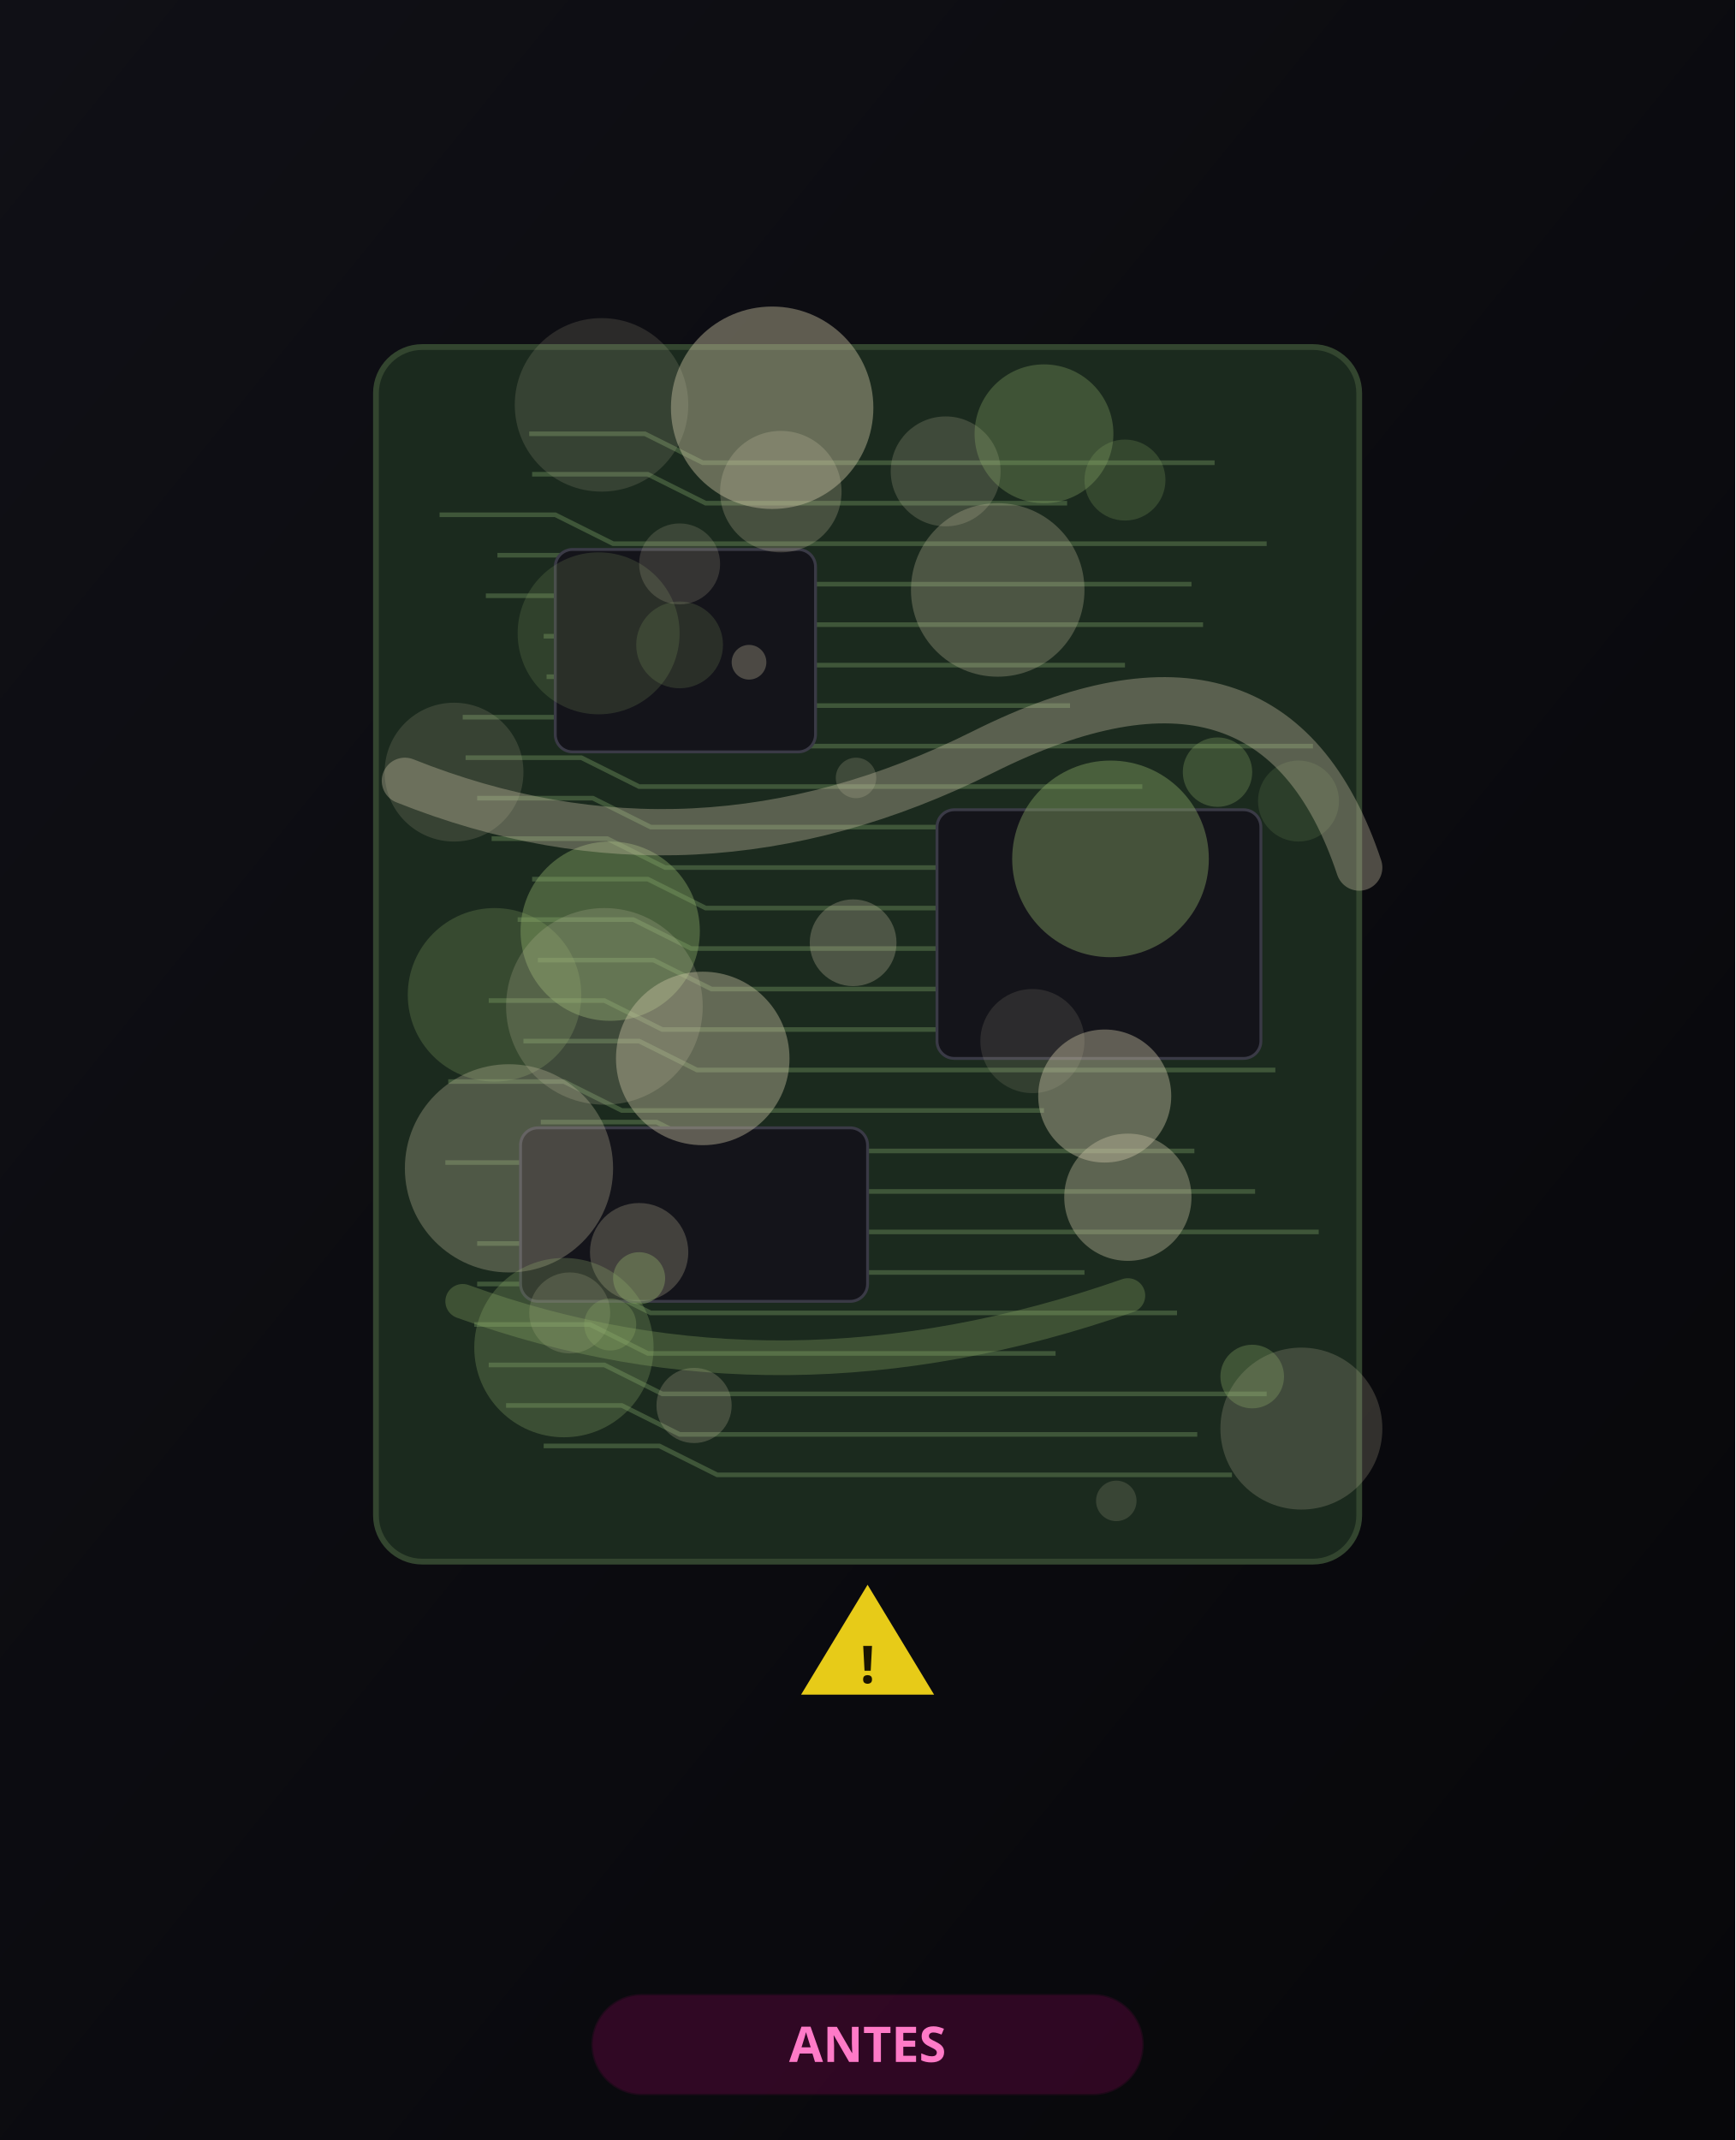
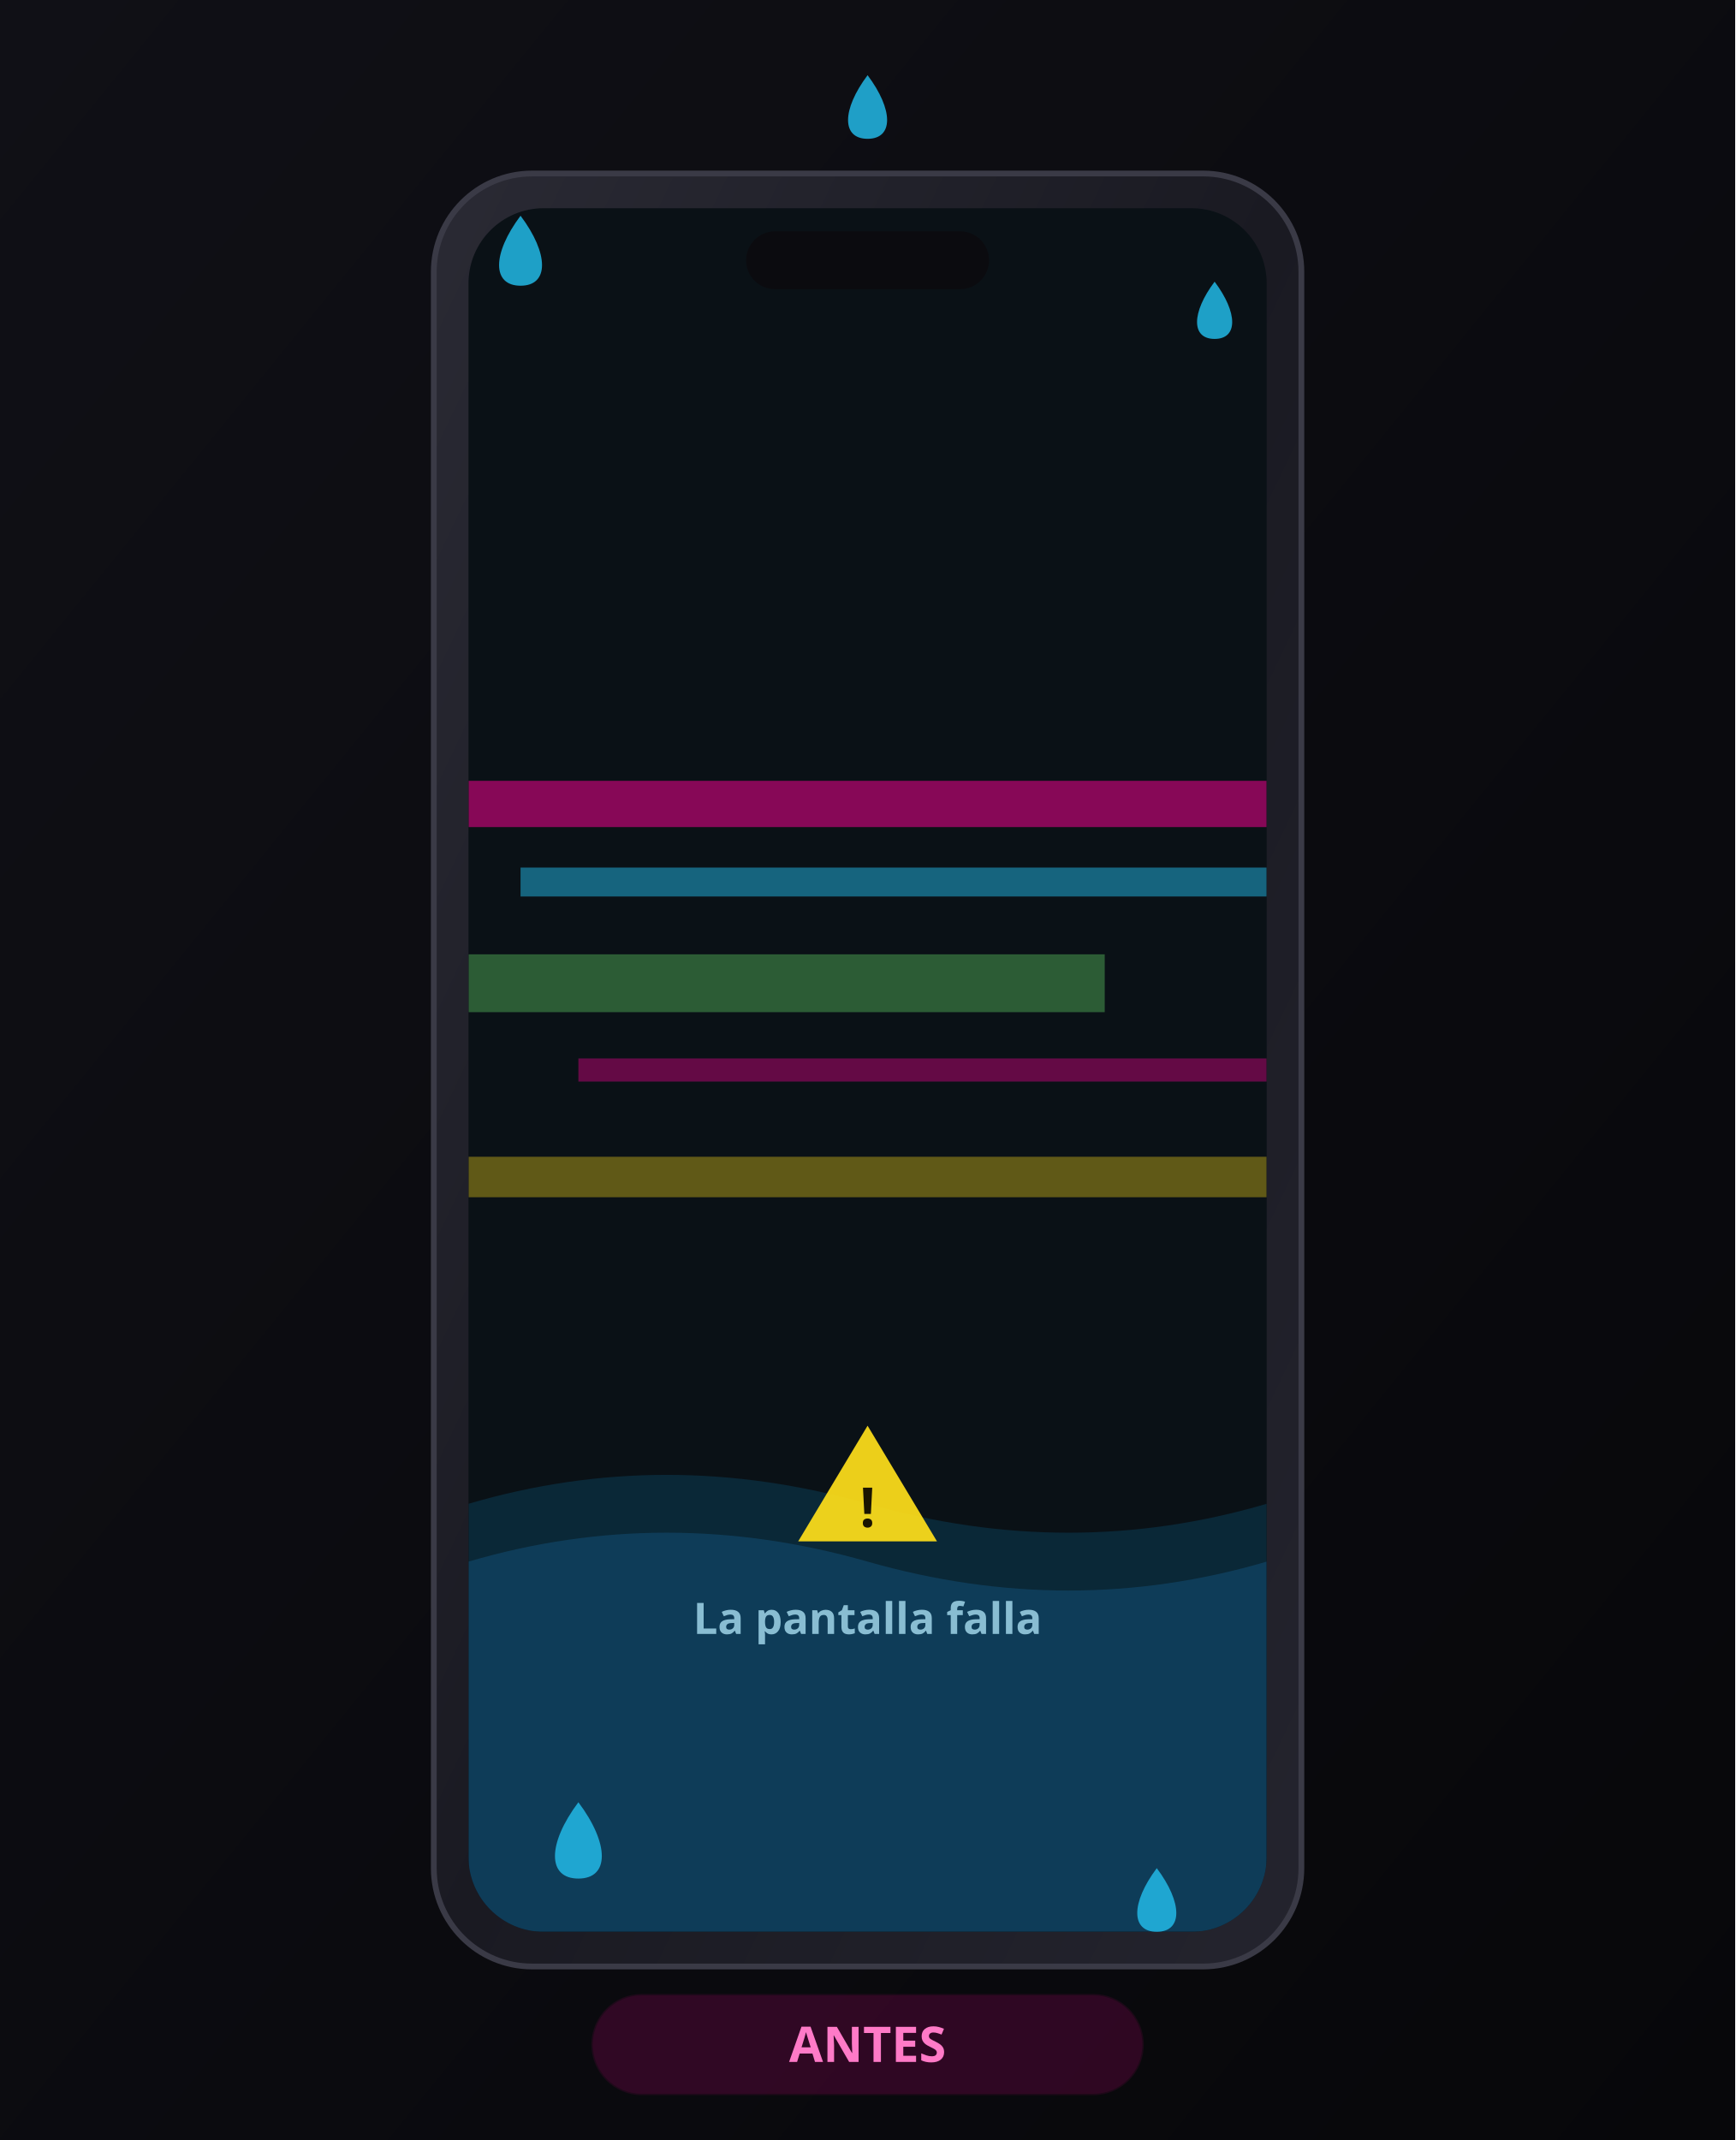
- <svg xmlns="http://www.w3.org/2000/svg" viewBox="0 0 600 740" width="600" height="740" role="img" aria-label="Placa base de un movil con corrosion por agua">
+ <svg xmlns="http://www.w3.org/2000/svg" viewBox="0 0 600 740" width="600" height="740" role="img" aria-label="Móvil mojado con la pantalla mostrando fallos de imagen">
  <defs>
    <linearGradient id="bg" x1="0" y1="0" x2="1" y2="1">
      <stop offset="0" stop-color="#101016" />
      <stop offset="1" stop-color="#07070a" />
    </linearGradient>
    <linearGradient id="metal" x1="0" y1="0" x2="1" y2="1">
      <stop offset="0" stop-color="#2a2a34" />
      <stop offset="0.5" stop-color="#1a1a22" />
      <stop offset="1" stop-color="#24242e" />
    </linearGradient>
-     <linearGradient id="oro" x1="0" y1="0" x2="1" y2="0">
-       <stop offset="0" stop-color="#c9a227" />
-       <stop offset="0.5" stop-color="#f2d65c" />
-       <stop offset="1" stop-color="#c9a227" />
-     </linearGradient>
    <radialGradient id="brillo" cx="0.32" cy="0.2" r="0.8">
      <stop offset="0" stop-color="#ffffff" stop-opacity="0.14" />
      <stop offset="1" stop-color="#ffffff" stop-opacity="0" />
    </radialGradient>
  </defs>
  <rect width="600" height="740" fill="url(#bg)" />
-   <g transform="translate(300,330)">
-     <rect x="-170" y="-210" width="340" height="420" rx="16" fill="#1b2a1e" stroke="#33452f" stroke-width="2" />
-     <path d="M-117 -180 H-77 L-57 -170 H120" fill="none" stroke="#5d7a4e" stroke-opacity="0.55" stroke-width="1.6" />
-     <path d="M-116 -166 H-76 L-56 -156 H69" fill="none" stroke="#5d7a4e" stroke-opacity="0.55" stroke-width="1.6" />
-     <path d="M-148 -152 H-108 L-88 -142 H138" fill="none" stroke="#5d7a4e" stroke-opacity="0.55" stroke-width="1.6" />
-     <path d="M-128 -138 H-88 L-68 -128 H112" fill="none" stroke="#5d7a4e" stroke-opacity="0.55" stroke-width="1.6" />
-     <path d="M-132 -124 H-92 L-72 -114 H116" fill="none" stroke="#5d7a4e" stroke-opacity="0.55" stroke-width="1.6" />
-     <path d="M-112 -110 H-72 L-52 -100 H89" fill="none" stroke="#5d7a4e" stroke-opacity="0.55" stroke-width="1.6" />
-     <path d="M-111 -96 H-71 L-51 -86 H70" fill="none" stroke="#5d7a4e" stroke-opacity="0.55" stroke-width="1.6" />
-     <path d="M-140 -82 H-100 L-80 -72 H154" fill="none" stroke="#5d7a4e" stroke-opacity="0.55" stroke-width="1.6" />
-     <path d="M-139 -68 H-99 L-79 -58 H95" fill="none" stroke="#5d7a4e" stroke-opacity="0.55" stroke-width="1.6" />
-     <path d="M-135 -54 H-95 L-75 -44 H95" fill="none" stroke="#5d7a4e" stroke-opacity="0.55" stroke-width="1.6" />
-     <path d="M-130 -40 H-90 L-70 -30 H101" fill="none" stroke="#5d7a4e" stroke-opacity="0.55" stroke-width="1.6" />
-     <path d="M-116 -26 H-76 L-56 -16 H123" fill="none" stroke="#5d7a4e" stroke-opacity="0.55" stroke-width="1.6" />
-     <path d="M-121 -12 H-81 L-61 -2 H63" fill="none" stroke="#5d7a4e" stroke-opacity="0.55" stroke-width="1.6" />
-     <path d="M-114 2 H-74 L-54 12 H84" fill="none" stroke="#5d7a4e" stroke-opacity="0.55" stroke-width="1.6" />
-     <path d="M-131 16 H-91 L-71 26 H63" fill="none" stroke="#5d7a4e" stroke-opacity="0.55" stroke-width="1.6" />
-     <path d="M-119 30 H-79 L-59 40 H141" fill="none" stroke="#5d7a4e" stroke-opacity="0.55" stroke-width="1.6" />
-     <path d="M-145 44 H-105 L-85 54 H61" fill="none" stroke="#5d7a4e" stroke-opacity="0.55" stroke-width="1.6" />
-     <path d="M-113 58 H-73 L-53 68 H113" fill="none" stroke="#5d7a4e" stroke-opacity="0.55" stroke-width="1.6" />
-     <path d="M-146 72 H-106 L-86 82 H134" fill="none" stroke="#5d7a4e" stroke-opacity="0.55" stroke-width="1.6" />
-     <path d="M-111 86 H-71 L-51 96 H156" fill="none" stroke="#5d7a4e" stroke-opacity="0.55" stroke-width="1.6" />
-     <path d="M-135 100 H-95 L-75 110 H75" fill="none" stroke="#5d7a4e" stroke-opacity="0.55" stroke-width="1.6" />
-     <path d="M-135 114 H-95 L-75 124 H107" fill="none" stroke="#5d7a4e" stroke-opacity="0.55" stroke-width="1.6" />
-     <path d="M-136 128 H-96 L-76 138 H65" fill="none" stroke="#5d7a4e" stroke-opacity="0.55" stroke-width="1.6" />
-     <path d="M-131 142 H-91 L-71 152 H138" fill="none" stroke="#5d7a4e" stroke-opacity="0.55" stroke-width="1.6" />
-     <path d="M-125 156 H-85 L-65 166 H114" fill="none" stroke="#5d7a4e" stroke-opacity="0.55" stroke-width="1.6" />
-     <path d="M-112 170 H-72 L-52 180 H126" fill="none" stroke="#5d7a4e" stroke-opacity="0.55" stroke-width="1.6" />
-     <rect x="-108" y="-140" width="90" height="70" rx="6" fill="#14141a" stroke="#3a3a46" />
-     <rect x="24" y="-50" width="112" height="86" rx="6" fill="#14141a" stroke="#3a3a46" />
-     <rect x="-120" y="60" width="120" height="60" rx="6" fill="#14141a" stroke="#3a3a46" />
-     <circle cx="-79" cy="103" r="17" fill="#cfc7a8" opacity="0.25" />
-     <circle cx="86" cy="189" r="7" fill="#cfc7a8" opacity="0.17" />
-     <circle cx="27" cy="-167" r="19" fill="#cfc7a8" opacity="0.20" />
-     <circle cx="-4" cy="-61" r="7" fill="#cfc7a8" opacity="0.20" />
-     <circle cx="-129" cy="14" r="30" fill="#8fae6a" opacity="0.24" />
-     <circle cx="82" cy="49" r="23" fill="#cfc7a8" opacity="0.41" />
-     <circle cx="-103" cy="124" r="14" fill="#cfc7a8" opacity="0.20" />
-     <circle cx="-30" cy="-160" r="21" fill="#cfc7a8" opacity="0.24" />
-     <circle cx="-65" cy="-107" r="15" fill="#8fae6a" opacity="0.18" />
-     <circle cx="-89" cy="-8" r="31" fill="#8fae6a" opacity="0.41" />
-     <circle cx="61" cy="-180" r="24" fill="#8fae6a" opacity="0.31" />
-     <circle cx="89" cy="-164" r="14" fill="#8fae6a" opacity="0.22" />
-     <circle cx="57" cy="30" r="18" fill="#cfc7a8" opacity="0.13" />
-     <circle cx="-41" cy="-101" r="6" fill="#cfc7a8" opacity="0.30" />
-     <circle cx="150" cy="164" r="28" fill="#cfc7a8" opacity="0.21" />
-     <circle cx="-91" cy="18" r="34" fill="#cfc7a8" opacity="0.20" />
-     <circle cx="121" cy="-63" r="12" fill="#8fae6a" opacity="0.29" />
-     <circle cx="45" cy="-126" r="30" fill="#cfc7a8" opacity="0.27" />
-     <circle cx="-124" cy="74" r="36" fill="#cfc7a8" opacity="0.29" />
-     <circle cx="-60" cy="156" r="13" fill="#cfc7a8" opacity="0.23" />
-     <circle cx="84" cy="-33" r="34" fill="#8fae6a" opacity="0.40" />
-     <circle cx="-92" cy="-190" r="30" fill="#cfc7a8" opacity="0.15" />
-     <circle cx="-5" cy="-4" r="15" fill="#cfc7a8" opacity="0.28" />
-     <circle cx="-33" cy="-189" r="35" fill="#cfc7a8" opacity="0.42" />
-     <circle cx="-89" cy="128" r="9" fill="#8fae6a" opacity="0.27" />
-     <circle cx="-105" cy="136" r="31" fill="#8fae6a" opacity="0.28" />
-     <circle cx="149" cy="-53" r="14" fill="#8fae6a" opacity="0.15" />
-     <circle cx="133" cy="146" r="11" fill="#8fae6a" opacity="0.32" />
-     <circle cx="-93" cy="-111" r="28" fill="#8fae6a" opacity="0.18" />
-     <circle cx="-57" cy="36" r="30" fill="#cfc7a8" opacity="0.40" />
-     <circle cx="-79" cy="112" r="9" fill="#8fae6a" opacity="0.38" />
-     <circle cx="90" cy="84" r="22" fill="#cfc7a8" opacity="0.37" />
-     <circle cx="-143" cy="-63" r="24" fill="#cfc7a8" opacity="0.16" />
-     <circle cx="-65" cy="-135" r="14" fill="#cfc7a8" opacity="0.18" />
-     <path d="M-160 -60 Q-60 -20 40 -70 T170 -30" fill="none" stroke="#cfc7a8" stroke-opacity="0.35" stroke-width="16" stroke-linecap="round" />
-     <path d="M-140 120 Q-30 160 90 118" fill="none" stroke="#8fae6a" stroke-opacity="0.3" stroke-width="12" stroke-linecap="round" />
-     <g transform="translate(0,244)">
-       <path d="M0 -26 L23 12 L-23 12 Z" fill="#FFE01A" opacity="0.9" />
-       <text x="0" y="8" text-anchor="middle" font-family="Outfit,sans-serif" font-size="18" font-weight="900" fill="#1a1400">!</text>
-     </g>
+   <rect x="150" y="60" width="300" height="620" rx="34" fill="url(#metal)" stroke="#3a3a46" stroke-width="2" />
+   <rect x="162" y="72" width="276" height="596" rx="26" fill="#0a1116" />
+   <rect x="258" y="80" width="84" height="20" rx="10" fill="#0b0b0f" />
+   <g clip-path="url(#clipAgua)">
+     <clipPath id="clipAgua">
+       <rect x="162" y="72" width="276" height="596" rx="26" />
+     </clipPath>
+     <rect x="162" y="270" width="276" height="16" fill="#EC008C" opacity="0.55" />
+     <rect x="180" y="300" width="258" height="10" fill="#22B8E6" opacity="0.5" />
+     <rect x="162" y="330" width="220" height="20" fill="#57B75B" opacity="0.45" />
+     <rect x="200" y="366" width="238" height="8" fill="#EC008C" opacity="0.4" />
+     <rect x="162" y="400" width="276" height="14" fill="#FFE01A" opacity="0.35" />
+     <path d="M162 520 Q230 500 300 520 T438 520 V668 H162 Z" fill="#0a3a52" opacity="0.55" />
+     <path d="M162 540 Q230 520 300 540 T438 540 V668 H162 Z" fill="#12507a" opacity="0.5" />
  </g>
+   <path d="M180 74.6 C189.9 87.8 189.9 98.8 180 98.8 C170.1 98.8 170.1 87.8 180 74.6 Z" fill="#22B8E6" opacity="0.85" />
+   <path d="M420 97.4 C428.1 108.2 428.1 117.2 420 117.2 C411.9 117.2 411.9 108.2 420 97.4 Z" fill="#22B8E6" opacity="0.85" />
+   <path d="M200 623.2 C210.8 637.6 210.8 649.6 200 649.6 C189.2 649.6 189.2 637.6 200 623.2 Z" fill="#22B8E6" opacity="0.85" />
+   <path d="M400 646 C409 658 409 668 400 668 C391 668 391 658 400 646 Z" fill="#22B8E6" opacity="0.85" />
+   <path d="M300 26 C309 38 309 48 300 48 C291 48 291 38 300 26 Z" fill="#22B8E6" opacity="0.85" />
+   <g transform="translate(300,520)">
+     <path d="M0 -27 L24 13 L-24 13 Z" fill="#FFE01A" opacity="0.92" />
+     <text x="0" y="8" text-anchor="middle" font-family="Outfit,sans-serif" font-size="19" font-weight="900" fill="#1a1400">!</text>
+   </g>
+   <text x="300" y="565" text-anchor="middle" font-family="Outfit,sans-serif" font-size="15" font-weight="600" fill="#9fd4e8" opacity="0.85">La pantalla falla</text>
  <g font-family="Outfit, sans-serif" text-anchor="middle">
    <rect x="205" y="690" width="190" height="34" rx="17" fill="#EC008C" opacity="0.17" stroke="#EC008C" stroke-opacity="0.55" />
    <text x="300" y="713" fill="#ff7ac7" font-size="17" font-weight="700">ANTES</text>
  </g>
</svg>
